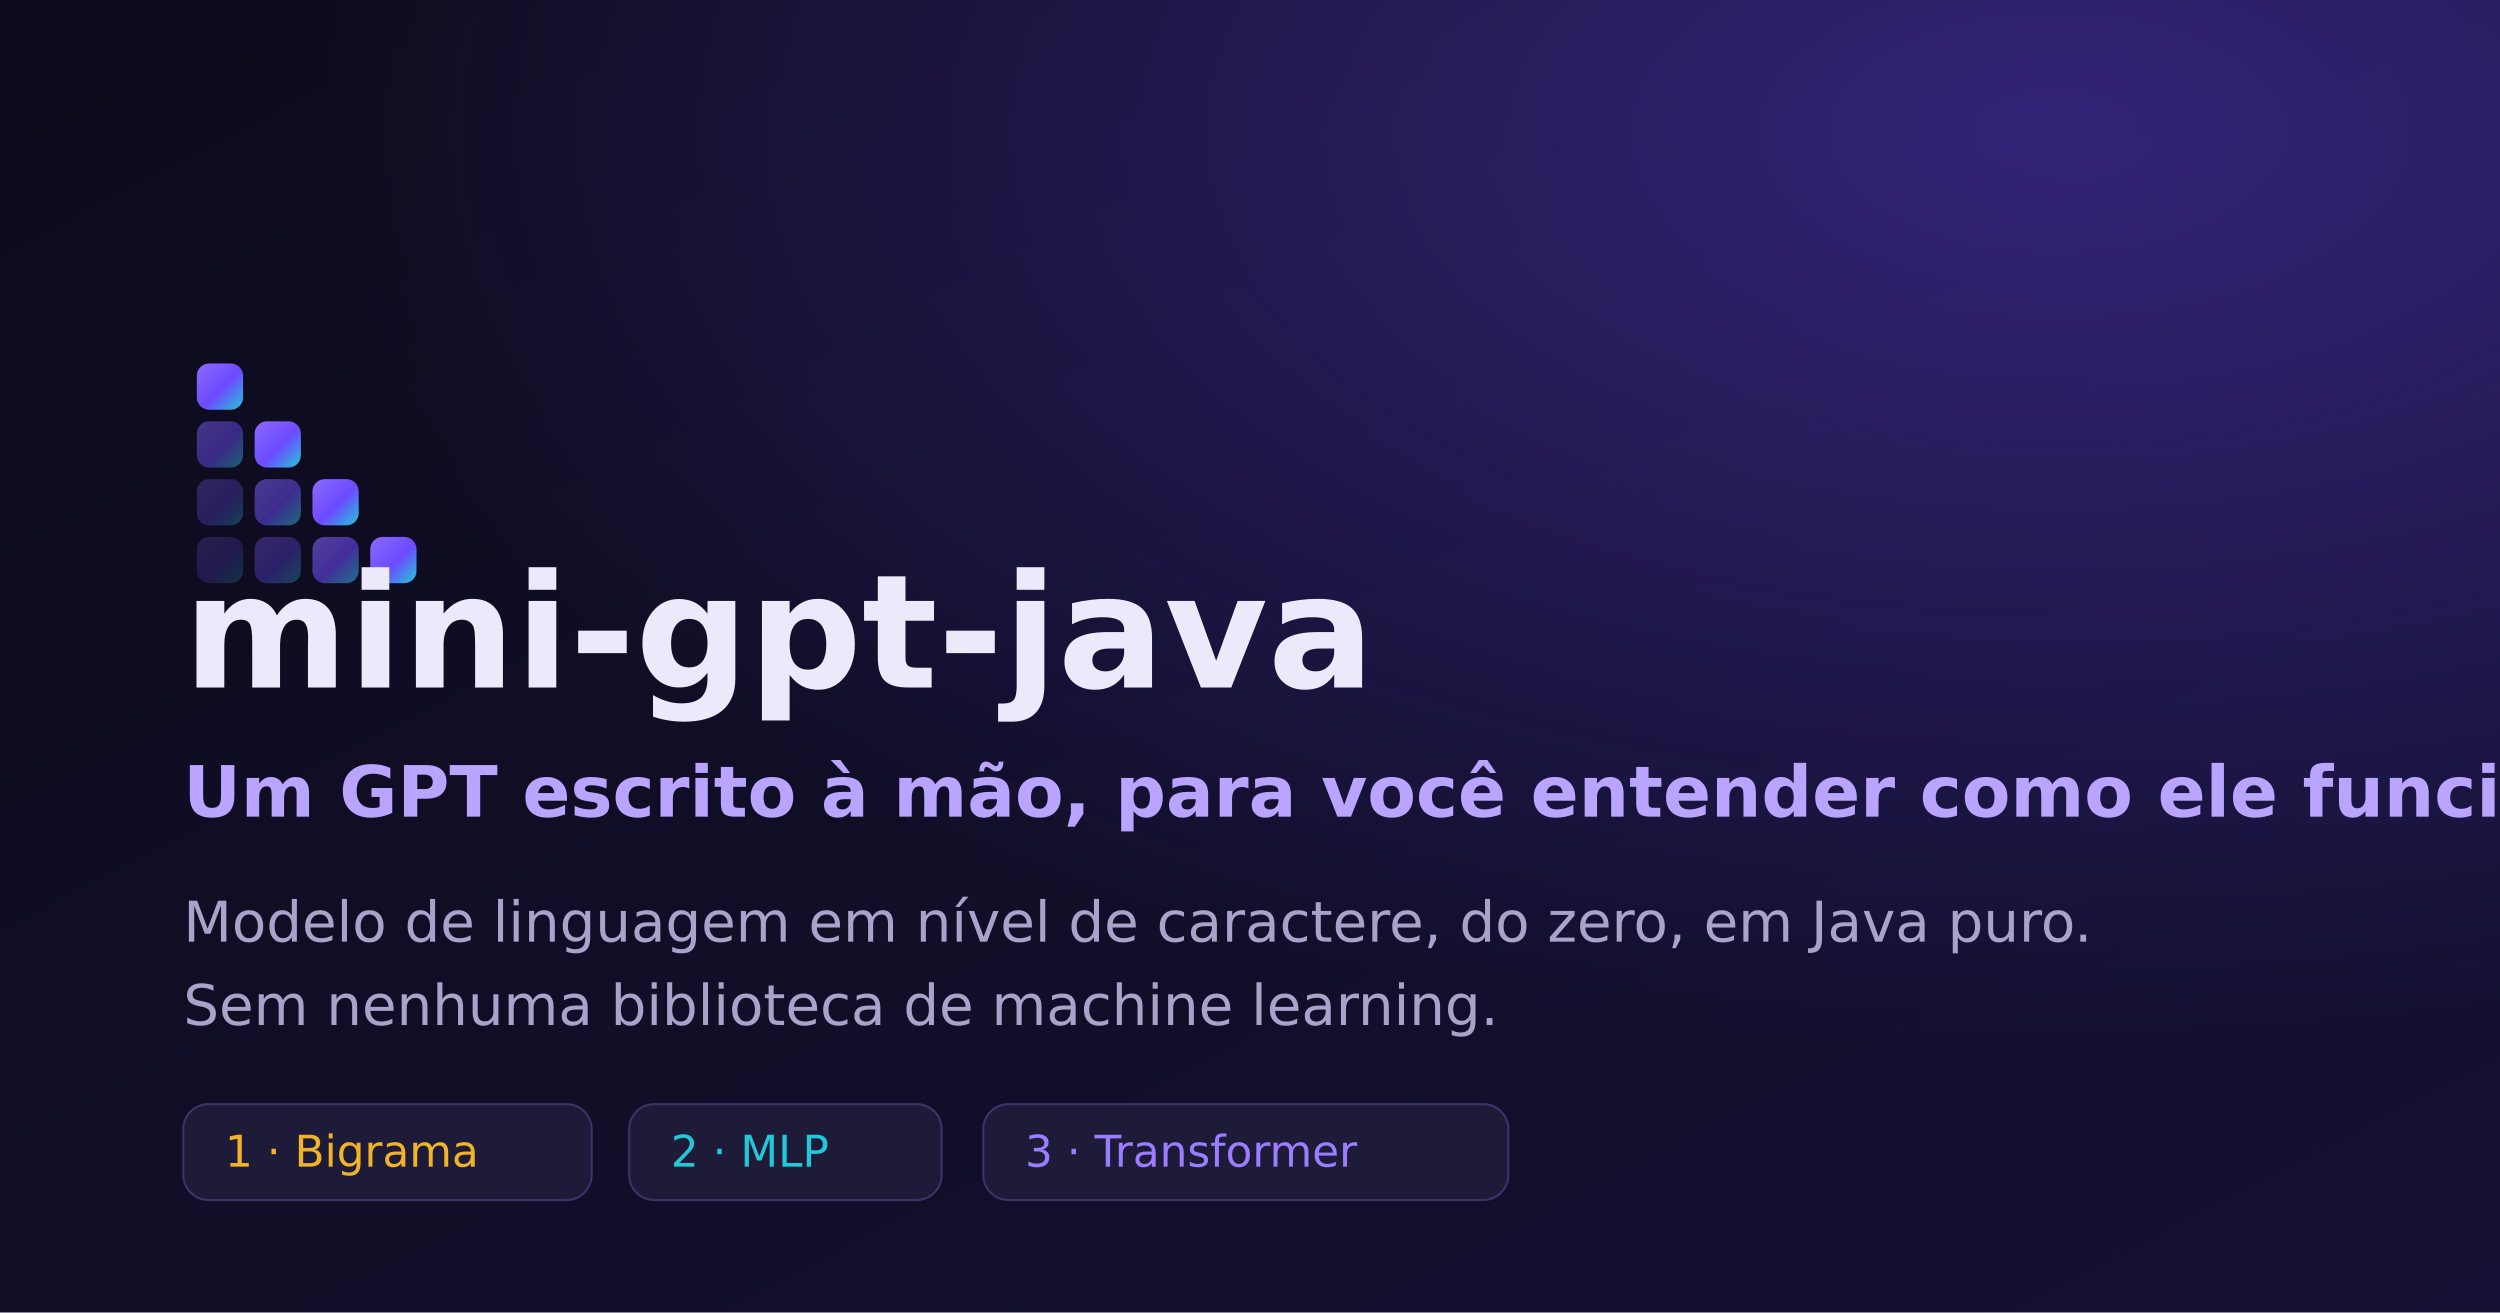
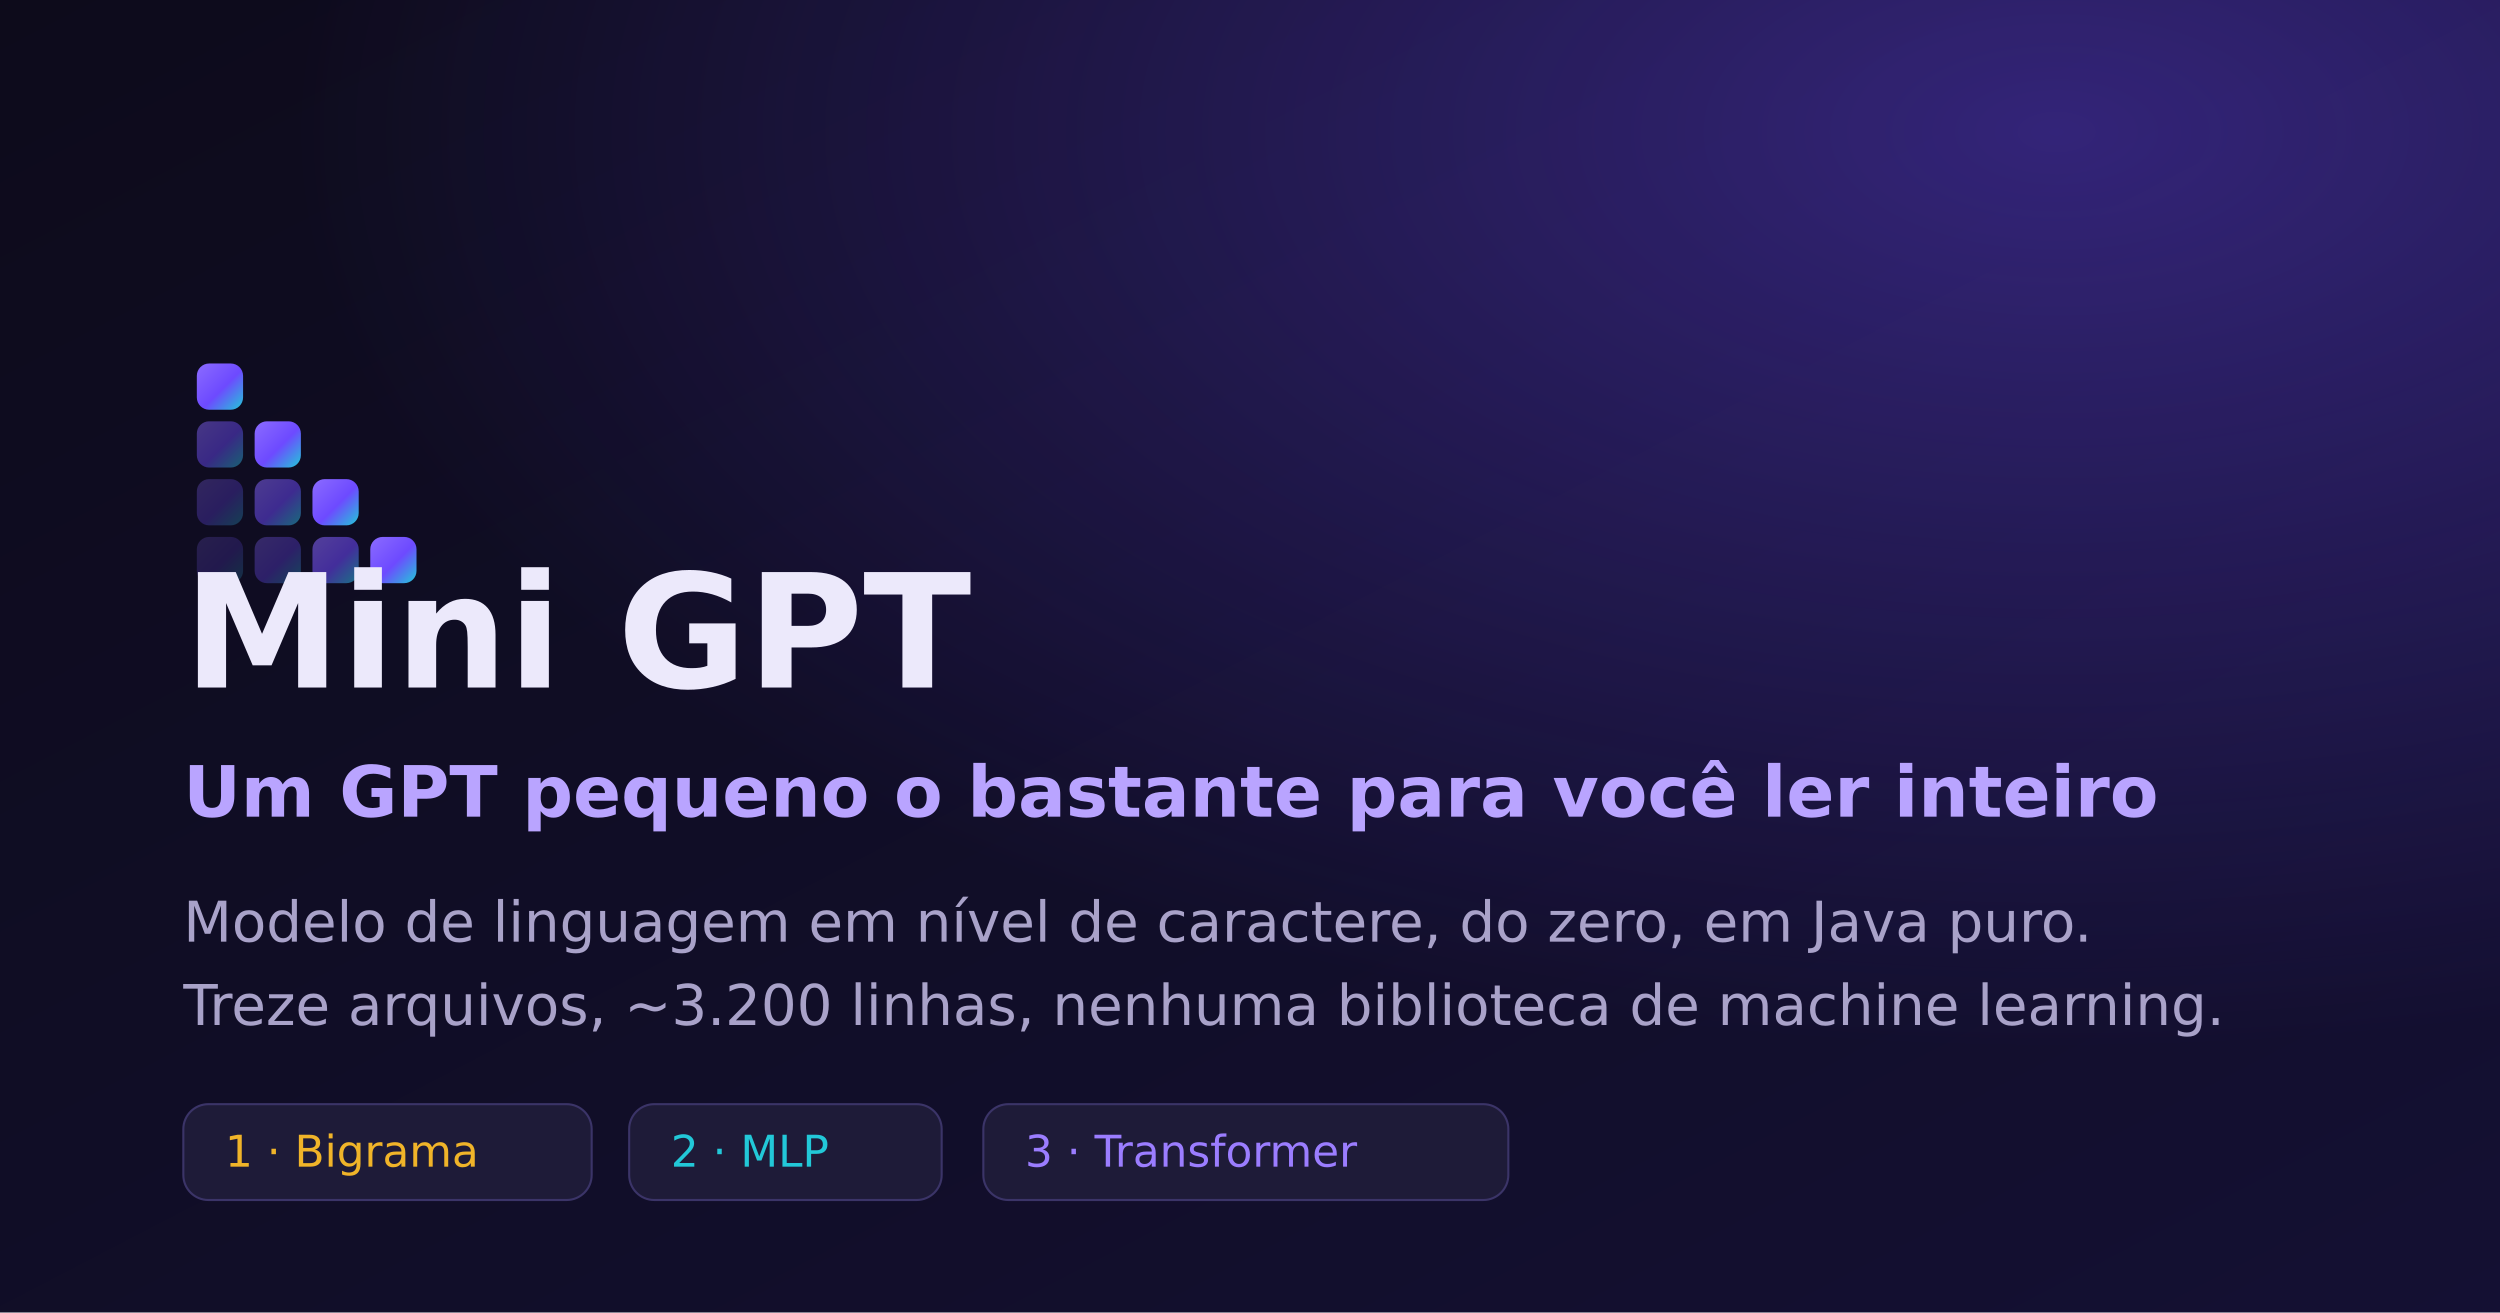
<svg xmlns="http://www.w3.org/2000/svg" width="1200" height="630" viewBox="0 0 1200 630">
  <defs>
    <linearGradient id="bg" x1="0" y1="0" x2="1" y2="1">
      <stop offset="0" stop-color="#0d0b1b" />
      <stop offset="1" stop-color="#141033" />
    </linearGradient>
    <linearGradient id="mg" x1="0" y1="0" x2="1" y2="1">
      <stop offset="0" stop-color="#8b6bff" />
      <stop offset="0.55" stop-color="#6d4aff" />
      <stop offset="1" stop-color="#22c8d8" />
    </linearGradient>
    <radialGradient id="glow" cx="0.82" cy="0.1" r="0.7">
      <stop offset="0" stop-color="#6d4aff" stop-opacity="0.38" />
      <stop offset="1" stop-color="#6d4aff" stop-opacity="0" />
    </radialGradient>
  </defs>
  <rect width="1200" height="630" fill="url(#bg)" />
  <rect width="1200" height="630" fill="url(#glow)" />
  <g transform="translate(88, 168) scale(1.85)" fill="url(#mg)">
    <rect x="3.5" y="3.5" width="12" height="12" rx="3.2" opacity="1" />
    <rect x="3.5" y="18.5" width="12" height="12" rx="3.2" opacity="0.45" />
    <rect x="18.5" y="18.5" width="12" height="12" rx="3.2" opacity="1" />
    <rect x="3.5" y="33.5" width="12" height="12" rx="3.2" opacity="0.28" />
    <rect x="18.5" y="33.5" width="12" height="12" rx="3.2" opacity="0.5" />
    <rect x="33.5" y="33.5" width="12" height="12" rx="3.2" opacity="1" />
    <rect x="3.5" y="48.5" width="12" height="12" rx="3.2" opacity="0.2" />
    <rect x="18.5" y="48.5" width="12" height="12" rx="3.2" opacity="0.32" />
    <rect x="33.5" y="48.5" width="12" height="12" rx="3.2" opacity="0.55" />
    <rect x="48.5" y="48.5" width="12" height="12" rx="3.2" opacity="1" />
  </g>
  <g font-family="DejaVu Sans, sans-serif">
-     <text x="88" y="330" fill="#ece9fb" font-size="76" font-weight="bold">mini-gpt-java</text>
+     <text x="88" y="330" fill="#ece9fb" font-size="76" font-weight="bold">Mini GPT</text>
    <text x="88" y="392" fill="#b9a4ff" font-size="34" font-weight="bold">
-       Um GPT escrito à mão, para você entender como ele funciona
+       Um GPT pequeno o bastante para você ler inteiro
    </text>
    <text x="88" y="452" fill="#a9a2c9" font-size="27">
      Modelo de linguagem em nível de caractere, do zero, em Java puro.
    </text>
    <text x="88" y="492" fill="#a9a2c9" font-size="27">
-       Sem nenhuma biblioteca de machine learning.
+       Treze arquivos, ~3.200 linhas, nenhuma biblioteca de machine learning.
    </text>
    <g transform="translate(88, 530)">
      <rect x="0" y="0" width="196" height="46" rx="12" fill="#1e1b38" stroke="#3b3468" />
      <text x="20" y="30" fill="#f0b429" font-size="21">1 · Bigrama</text>
      <rect x="214" y="0" width="150" height="46" rx="12" fill="#1e1b38" stroke="#3b3468" />
      <text x="234" y="30" fill="#22c8d8" font-size="21">2 · MLP</text>
      <rect x="384" y="0" width="252" height="46" rx="12" fill="#1e1b38" stroke="#3b3468" />
      <text x="404" y="30" fill="#9b7dff" font-size="21">3 · Transformer</text>
    </g>
  </g>
</svg>
